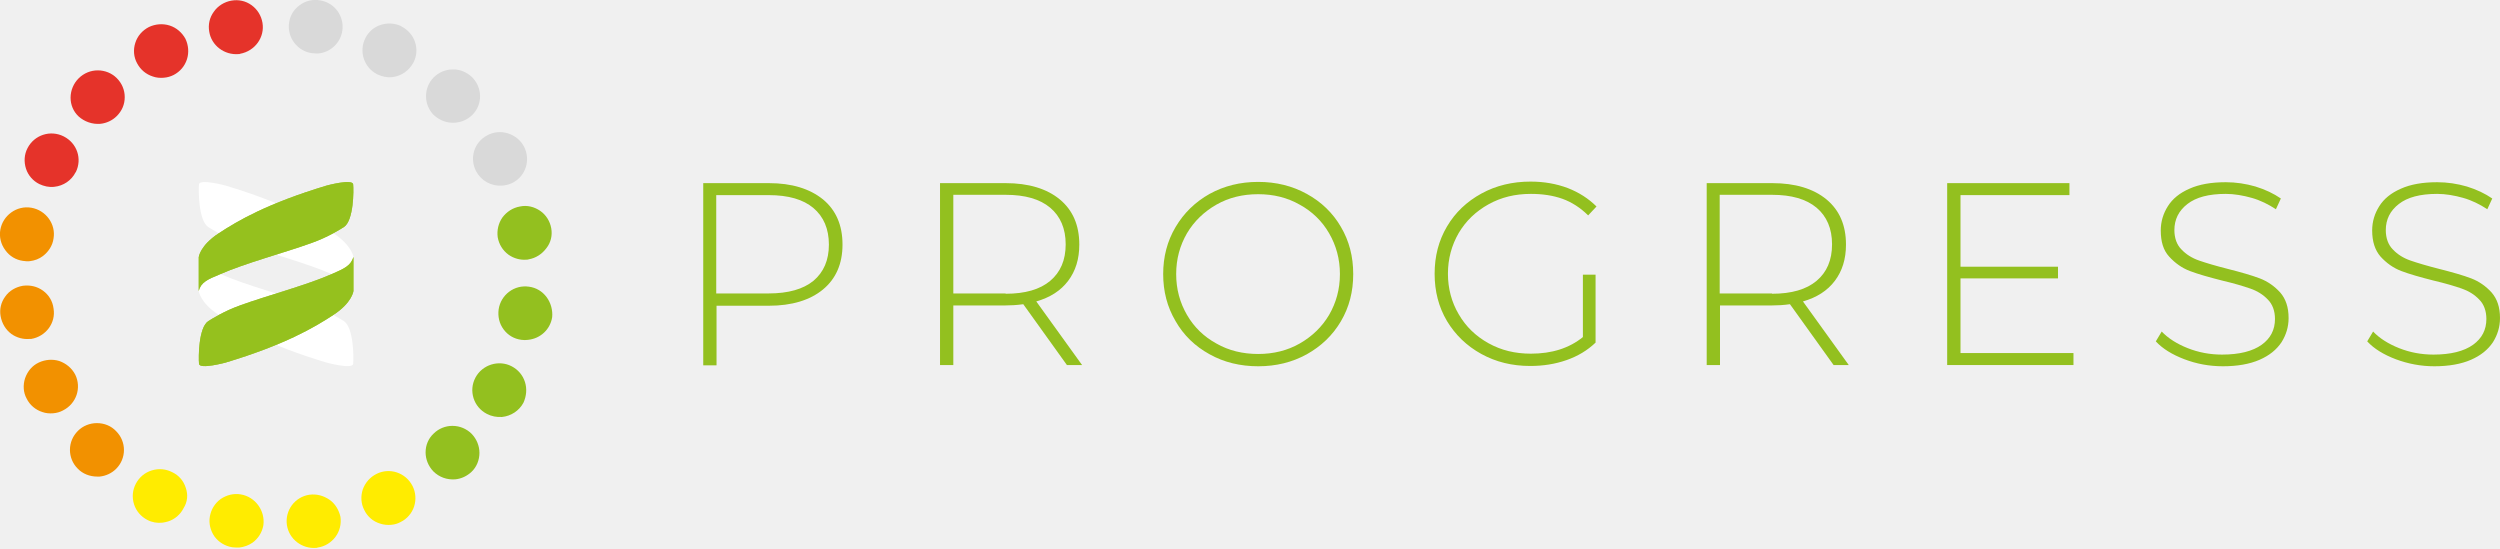
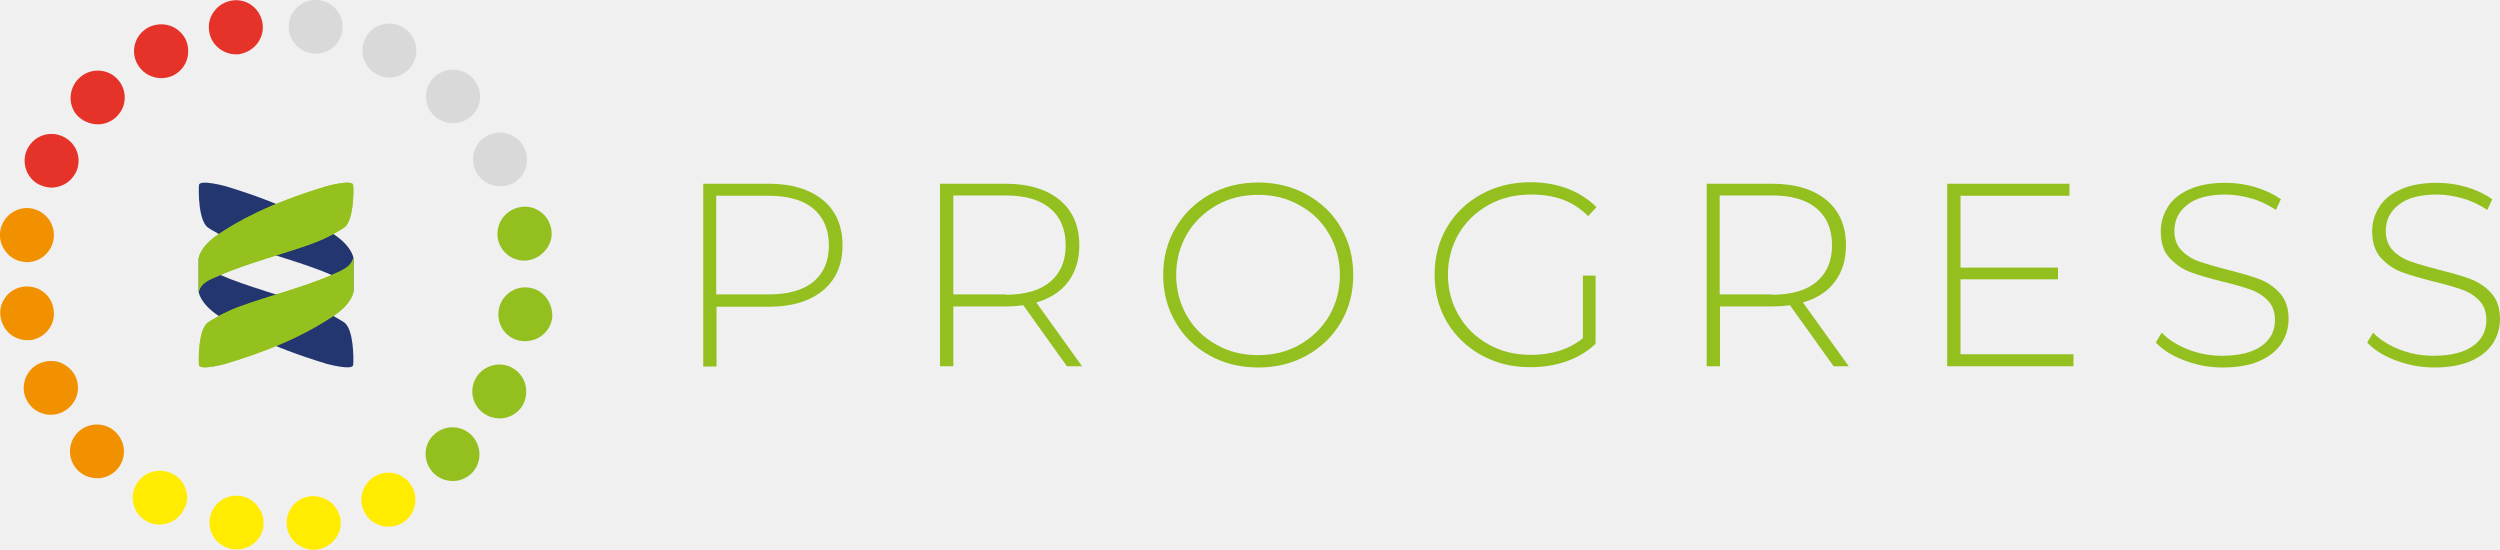
- <svg xmlns="http://www.w3.org/2000/svg" width="301" height="66" viewBox="0 0 301 66" fill="none">
+ <svg xmlns="http://www.w3.org/2000/svg" width="300" height="66" viewBox="0 0 300 66" fill="none">
  <g clip-path="url(#clip0)">
-     <path d="M99.091 24.01C100.656 25.305 101.438 27.118 101.438 29.448C101.438 31.742 100.656 33.555 99.091 34.85C97.525 36.145 95.327 36.811 92.569 36.811H86.271V43.988H84.669V22.049H92.569C95.327 22.049 97.488 22.715 99.091 24.01ZM97.935 33.814C99.165 32.778 99.799 31.335 99.799 29.448C99.799 27.562 99.165 26.082 97.935 25.046C96.706 24.01 94.917 23.492 92.532 23.492H86.234V35.331H92.532C94.917 35.331 96.706 34.813 97.935 33.814Z" fill="#93C01F" />
-     <path d="M128.457 43.951L123.202 36.626C122.42 36.737 121.712 36.774 121.078 36.774H114.78V43.951H113.178V22.049H121.078C123.836 22.049 126.035 22.715 127.6 24.01C129.165 25.305 129.948 27.118 129.948 29.448C129.948 31.187 129.5 32.63 128.606 33.814C127.712 34.998 126.445 35.812 124.768 36.293L130.283 43.951H128.457ZM121.078 35.368C123.426 35.368 125.215 34.85 126.445 33.814C127.674 32.778 128.308 31.335 128.308 29.412C128.308 27.525 127.674 26.045 126.445 25.009C125.215 23.973 123.426 23.455 121.078 23.455H114.78V35.331H121.078V35.368Z" fill="#93C01F" />
-     <path d="M145.637 42.656C143.885 41.694 142.506 40.362 141.537 38.66C140.531 36.959 140.047 35.072 140.047 33C140.047 30.928 140.531 29.041 141.537 27.34C142.543 25.638 143.922 24.306 145.637 23.344C147.388 22.382 149.326 21.901 151.487 21.901C153.649 21.901 155.587 22.382 157.338 23.344C159.09 24.306 160.469 25.638 161.437 27.303C162.444 29.005 162.928 30.891 162.928 33C162.928 35.109 162.444 36.995 161.437 38.697C160.431 40.399 159.052 41.694 157.338 42.656C155.587 43.618 153.649 44.099 151.487 44.099C149.326 44.099 147.351 43.618 145.637 42.656ZM156.481 41.361C157.972 40.51 159.164 39.363 160.021 37.92C160.878 36.441 161.326 34.813 161.326 33C161.326 31.187 160.878 29.559 160.021 28.08C159.164 26.6 157.972 25.453 156.481 24.639C154.99 23.788 153.313 23.381 151.487 23.381C149.624 23.381 147.947 23.788 146.456 24.639C144.966 25.49 143.773 26.637 142.916 28.08C142.059 29.559 141.612 31.187 141.612 33C141.612 34.813 142.059 36.441 142.916 37.92C143.773 39.4 144.966 40.547 146.456 41.361C147.947 42.212 149.624 42.619 151.487 42.619C153.313 42.619 154.99 42.212 156.481 41.361Z" fill="#93C01F" />
-     <path d="M190.58 33.074H192.107V41.25C191.139 42.175 189.983 42.878 188.604 43.359C187.226 43.84 185.772 44.062 184.244 44.062C182.046 44.062 180.108 43.581 178.356 42.619C176.605 41.657 175.226 40.325 174.22 38.66C173.213 36.959 172.729 35.072 172.729 32.963C172.729 30.854 173.213 28.968 174.22 27.266C175.226 25.564 176.605 24.269 178.356 23.307C180.108 22.345 182.083 21.864 184.282 21.864C185.884 21.864 187.375 22.123 188.753 22.641C190.095 23.159 191.25 23.899 192.219 24.861L191.213 25.934C190.281 25.009 189.238 24.343 188.12 23.936C186.965 23.529 185.698 23.344 184.319 23.344C182.418 23.344 180.741 23.751 179.213 24.602C177.685 25.453 176.493 26.6 175.636 28.043C174.779 29.523 174.331 31.15 174.331 32.963C174.331 34.739 174.779 36.404 175.636 37.847C176.493 39.326 177.685 40.473 179.213 41.324C180.741 42.175 182.418 42.582 184.319 42.582C186.853 42.582 188.94 41.916 190.58 40.584V33.074Z" fill="#93C01F" />
-     <path d="M220.765 43.951L215.511 36.626C214.728 36.737 214.02 36.774 213.386 36.774H207.088V43.951H205.486V22.049H213.386C216.144 22.049 218.343 22.715 219.908 24.01C221.473 25.305 222.256 27.118 222.256 29.448C222.256 31.187 221.809 32.63 220.914 33.814C220.02 34.998 218.753 35.812 217.076 36.293L222.591 43.951H220.765ZM213.349 35.368C215.697 35.368 217.486 34.85 218.716 33.814C219.945 32.778 220.579 31.335 220.579 29.412C220.579 27.525 219.945 26.045 218.716 25.009C217.486 23.973 215.697 23.455 213.349 23.455H207.051V35.331H213.349V35.368Z" fill="#93C01F" />
-     <path d="M249.646 42.508V43.951H234.441V22.049H249.161V23.492H236.044V32.112H247.783V33.518H236.044V42.508H249.646Z" fill="#93C01F" />
-     <path d="M262.988 43.248C261.535 42.693 260.38 41.99 259.56 41.102L260.268 39.918C261.05 40.732 262.094 41.398 263.398 41.916C264.702 42.434 266.081 42.693 267.535 42.693C269.622 42.693 271.224 42.286 272.305 41.509C273.385 40.732 273.907 39.696 273.907 38.401C273.907 37.44 273.609 36.626 273.05 36.071C272.491 35.479 271.783 35.035 270.926 34.739C270.069 34.443 268.951 34.11 267.535 33.777C265.932 33.37 264.628 33 263.659 32.63C262.69 32.26 261.87 31.668 261.162 30.891C260.454 30.114 260.156 29.078 260.156 27.747C260.156 26.674 260.454 25.712 261.013 24.824C261.572 23.936 262.429 23.233 263.622 22.715C264.777 22.197 266.23 21.938 267.982 21.938C269.212 21.938 270.404 22.123 271.559 22.456C272.752 22.826 273.758 23.307 274.615 23.899L274.019 25.194C273.125 24.602 272.156 24.121 271.112 23.825C270.069 23.529 268.988 23.344 267.982 23.344C265.932 23.344 264.404 23.751 263.361 24.565C262.317 25.379 261.796 26.415 261.796 27.71C261.796 28.672 262.094 29.485 262.653 30.04C263.212 30.632 263.92 31.076 264.777 31.372C265.634 31.668 266.752 32.001 268.205 32.371C269.808 32.778 271.112 33.148 272.081 33.518C273.05 33.888 273.87 34.48 274.541 35.22C275.212 35.997 275.547 36.995 275.547 38.29C275.547 39.363 275.249 40.325 274.69 41.213C274.094 42.101 273.236 42.804 272.044 43.322C270.851 43.84 269.361 44.099 267.646 44.099C265.969 44.099 264.442 43.803 262.988 43.248Z" fill="#93C01F" />
-     <path d="M288.441 43.248C286.988 42.693 285.833 41.99 285.013 41.102L285.721 39.918C286.503 40.732 287.547 41.398 288.851 41.916C290.155 42.434 291.534 42.693 292.988 42.693C295.075 42.693 296.677 42.286 297.758 41.509C298.838 40.732 299.36 39.696 299.36 38.401C299.36 37.44 299.062 36.626 298.503 36.071C297.944 35.479 297.236 35.035 296.379 34.739C295.522 34.443 294.404 34.11 292.988 33.777C291.385 33.37 290.081 33 289.112 32.63C288.143 32.26 287.323 31.668 286.615 30.891C285.944 30.114 285.609 29.078 285.609 27.747C285.609 26.674 285.907 25.712 286.466 24.824C287.025 23.936 287.882 23.233 289.075 22.715C290.23 22.197 291.683 21.938 293.435 21.938C294.665 21.938 295.857 22.123 297.012 22.456C298.205 22.826 299.211 23.307 300.068 23.899L299.472 25.194C298.578 24.602 297.609 24.121 296.565 23.825C295.522 23.529 294.441 23.344 293.435 23.344C291.385 23.344 289.857 23.751 288.814 24.565C287.77 25.379 287.249 26.415 287.249 27.71C287.249 28.672 287.547 29.485 288.106 30.04C288.665 30.632 289.373 31.076 290.23 31.372C291.087 31.668 292.205 32.001 293.658 32.371C295.261 32.778 296.565 33.148 297.534 33.518C298.503 33.888 299.323 34.48 299.994 35.22C300.664 35.997 301 36.995 301 38.29C301 39.363 300.702 40.325 300.143 41.213C299.547 42.101 298.689 42.804 297.497 43.322C296.304 43.84 294.814 44.099 293.099 44.099C291.46 44.099 289.932 43.803 288.441 43.248Z" fill="#93C01F" />
-     <path d="M63.203 45.986C62.943 45.172 62.383 44.506 61.601 44.099C60.036 43.285 58.061 43.914 57.241 45.468C56.831 46.245 56.756 47.095 57.017 47.946C57.278 48.76 57.837 49.426 58.62 49.833C59.179 50.129 59.812 50.24 60.446 50.203C61.526 50.092 62.495 49.463 63.017 48.501C63.39 47.687 63.464 46.799 63.203 45.986Z" fill="#93C01F" />
-     <path d="M54.483 51.276H54.446C53.626 51.276 52.806 51.609 52.21 52.201C51.576 52.793 51.241 53.607 51.241 54.458C51.241 55.308 51.576 56.122 52.172 56.751C52.881 57.454 53.812 57.787 54.818 57.713C55.564 57.639 56.234 57.306 56.756 56.825C57.39 56.233 57.725 55.382 57.725 54.532C57.725 53.681 57.39 52.867 56.794 52.238C56.16 51.609 55.34 51.276 54.483 51.276Z" fill="#93C01F" />
-     <path d="M45.353 57.047C44.533 57.454 43.974 58.12 43.676 58.934C43.415 59.748 43.452 60.636 43.862 61.413C44.235 62.19 44.906 62.782 45.763 63.041C46.21 63.189 46.657 63.226 47.104 63.189C47.514 63.152 47.887 63.041 48.222 62.856C49.005 62.486 49.601 61.783 49.862 60.969C50.123 60.155 50.048 59.267 49.676 58.527C48.856 56.899 46.918 56.27 45.353 57.047Z" fill="#FFEC00" />
-     <path d="M39.651 60.155C38.943 59.674 38.123 59.452 37.266 59.563C35.477 59.822 34.284 61.486 34.545 63.225C34.806 64.927 36.371 66.111 38.085 65.963C38.123 65.963 38.197 65.963 38.234 65.926C39.092 65.815 39.874 65.334 40.396 64.631C40.918 63.928 41.104 63.077 40.992 62.226C40.806 61.413 40.359 60.636 39.651 60.155Z" fill="#FFEC00" />
-     <path d="M28.993 59.526C28.136 59.378 27.279 59.6 26.57 60.081C25.862 60.599 25.415 61.339 25.266 62.19C25.117 63.041 25.341 63.891 25.825 64.594C26.347 65.297 27.092 65.741 27.949 65.889C28.247 65.926 28.508 65.926 28.806 65.926C29.403 65.852 29.924 65.667 30.409 65.334C31.117 64.816 31.564 64.076 31.713 63.225C31.937 61.487 30.744 59.822 28.993 59.526Z" fill="#FFEC00" />
-     <path d="M22.36 58.712C22.099 57.898 21.54 57.232 20.757 56.862C19.974 56.455 19.117 56.381 18.26 56.64C17.44 56.899 16.77 57.454 16.36 58.231C15.95 59.008 15.875 59.859 16.136 60.71C16.397 61.524 16.956 62.19 17.738 62.596C18.297 62.892 18.931 63.003 19.565 62.929C19.788 62.892 20.012 62.855 20.235 62.782C21.055 62.523 21.726 61.931 22.099 61.191C22.583 60.414 22.658 59.563 22.36 58.712Z" fill="#FFEC00" />
-     <path d="M11.664 50.943C10.806 50.943 9.987 51.276 9.39 51.868C8.757 52.497 8.421 53.311 8.421 54.161C8.421 55.012 8.757 55.826 9.353 56.418C9.949 57.047 10.806 57.38 11.701 57.38C11.813 57.38 11.887 57.38 11.999 57.38C12.744 57.306 13.452 56.973 13.974 56.455C15.241 55.197 15.241 53.163 13.974 51.905C13.378 51.276 12.558 50.943 11.664 50.943Z" fill="#F29100" />
-     <path d="M9.056 45.098C8.646 44.321 7.975 43.766 7.155 43.47C6.335 43.211 5.441 43.285 4.658 43.655C3.876 44.025 3.317 44.691 3.018 45.542C2.758 46.355 2.795 47.243 3.205 47.983C3.577 48.76 4.285 49.352 5.105 49.611C5.515 49.759 5.962 49.796 6.41 49.759C6.82 49.722 7.23 49.611 7.565 49.426C9.205 48.612 9.838 46.688 9.056 45.098Z" fill="#F29100" />
-     <path d="M3.764 40.806C5.515 40.51 6.745 38.882 6.447 37.144C6.335 36.256 5.888 35.516 5.18 34.998C4.472 34.48 3.615 34.295 2.758 34.406C1.901 34.554 1.118 34.998 0.633 35.701C0.112 36.404 -0.075 37.255 0.074 38.068C0.224 38.919 0.671 39.696 1.379 40.214C2.012 40.658 2.795 40.88 3.578 40.806C3.652 40.806 3.727 40.806 3.764 40.806Z" fill="#F29100" />
-     <path d="M2.757 31.409C3.055 31.446 3.316 31.483 3.577 31.446C4.173 31.372 4.695 31.187 5.18 30.817C5.85 30.299 6.335 29.559 6.447 28.709C6.745 26.97 5.515 25.305 3.764 25.009C2.012 24.713 0.335 25.934 0.037 27.673C-0.112 28.524 0.111 29.412 0.633 30.114C1.155 30.854 1.937 31.298 2.757 31.409Z" fill="#F29100" />
-     <path d="M4.733 22.16C5.292 22.419 5.888 22.567 6.521 22.493C7.639 22.382 8.608 21.716 9.093 20.755L9.13 20.718C9.913 19.127 9.279 17.24 7.677 16.426C6.074 15.612 4.136 16.241 3.316 17.832C2.907 18.609 2.869 19.497 3.13 20.311C3.391 21.125 3.987 21.79 4.733 22.16Z" fill="#E5332A" />
-     <path d="M12.074 14.909C12.82 14.835 13.528 14.502 14.049 13.984C14.683 13.355 15.018 12.579 15.018 11.691C15.018 10.84 14.683 10.026 14.049 9.397C13.453 8.805 12.633 8.472 11.776 8.472C10.919 8.472 10.099 8.805 9.466 9.434C8.869 10.026 8.497 10.877 8.497 11.765C8.497 12.616 8.832 13.429 9.466 14.021C10.174 14.65 11.105 14.983 12.074 14.909Z" fill="#E5332A" />
-     <path d="M20.906 9.027C21.688 8.62 22.247 7.954 22.508 7.14C22.769 6.326 22.695 5.438 22.322 4.661C21.912 3.922 21.241 3.33 20.421 3.071C19.601 2.812 18.707 2.886 17.924 3.256C17.142 3.663 16.546 4.329 16.285 5.179C16.024 5.993 16.098 6.881 16.508 7.621C16.918 8.398 17.589 8.953 18.409 9.212C18.819 9.36 19.266 9.397 19.713 9.36C20.16 9.323 20.533 9.212 20.906 9.027Z" fill="#E5332A" />
-     <path d="M31.601 2.738C31.452 1.887 31.005 1.147 30.297 0.629C29.589 0.111 28.732 -0.074 27.875 0.074C27.018 0.222 26.235 0.703 25.75 1.406C25.229 2.109 25.043 2.96 25.192 3.811C25.452 5.475 27.018 6.659 28.732 6.511C28.806 6.511 28.881 6.511 28.918 6.474C30.707 6.141 31.899 4.477 31.601 2.738Z" fill="#E5332A" />
-     <path d="M41.216 3.7C41.477 1.961 40.284 0.296 38.495 0.037C37.638 -0.111 36.744 0.111 36.073 0.629C35.365 1.147 34.918 1.887 34.806 2.738C34.545 4.477 35.775 6.141 37.527 6.4C37.788 6.437 38.086 6.437 38.346 6.437C39.8 6.289 40.992 5.179 41.216 3.7Z" fill="#D9D9D9" />
-     <path d="M49.787 7.51C50.607 5.919 49.937 3.996 48.334 3.182L48.297 3.145C47.514 2.775 46.62 2.738 45.837 2.997C45.017 3.256 44.346 3.848 43.974 4.624C43.191 6.215 43.825 8.139 45.427 8.953C45.986 9.212 46.583 9.36 47.216 9.286C48.297 9.175 49.266 8.509 49.787 7.51Z" fill="#D9D9D9" />
-     <path d="M54.893 14.761C55.638 14.687 56.346 14.354 56.868 13.836C58.135 12.579 58.098 10.544 56.831 9.286C56.197 8.694 55.377 8.324 54.483 8.361C53.626 8.361 52.806 8.731 52.21 9.323C50.98 10.581 50.98 12.616 52.247 13.873C52.992 14.539 53.924 14.872 54.893 14.761Z" fill="#D9D9D9" />
-     <path d="M57.316 20.607C57.949 21.79 59.179 22.456 60.52 22.345C60.93 22.308 61.34 22.197 61.713 22.012C63.315 21.198 63.912 19.238 63.092 17.647C62.682 16.87 61.974 16.315 61.154 16.056C60.334 15.797 59.44 15.871 58.694 16.278C57.092 17.092 56.496 19.016 57.316 20.607Z" fill="#D9D9D9" />
-     <path d="M66.371 27.488C66.222 26.637 65.738 25.86 65.03 25.379C64.322 24.898 63.464 24.676 62.607 24.861C61.75 25.009 61.005 25.49 60.483 26.193C59.999 26.896 59.812 27.747 59.924 28.561C60.073 29.412 60.52 30.151 61.228 30.669C61.862 31.113 62.645 31.335 63.427 31.261C63.502 31.261 63.576 31.261 63.651 31.224C64.508 31.076 65.253 30.595 65.775 29.892C66.334 29.189 66.52 28.339 66.371 27.488Z" fill="#93C01F" />
-     <path d="M65.812 35.775C65.29 35.072 64.545 34.628 63.688 34.517C61.936 34.258 60.297 35.479 60.036 37.255C59.924 38.105 60.11 38.956 60.632 39.659C61.154 40.362 61.899 40.806 62.793 40.917C63.054 40.954 63.315 40.954 63.576 40.917C65.067 40.769 66.259 39.659 66.483 38.179C66.557 37.365 66.334 36.478 65.812 35.775Z" fill="#93C01F" />
-     <path d="M42.557 35.035V30.965C42.557 30.965 42.408 29.559 40.135 28.08C37.824 26.563 34.284 24.491 27.166 22.345C27.166 22.345 24.036 21.494 23.961 22.197C23.887 22.9 23.887 26.563 25.079 27.34C25.452 27.562 26.905 28.524 28.992 29.264C32.272 30.447 36.93 31.668 40.023 33.037C41.476 33.629 42.259 33.999 42.557 35.035Z" fill="white" />
-     <path d="M23.925 30.928V35.035C23.925 35.035 24.074 36.441 26.347 37.921C28.657 39.437 32.198 41.509 39.316 43.655C39.316 43.655 42.446 44.506 42.52 43.803C42.595 43.1 42.595 39.437 41.403 38.66C41.03 38.439 39.576 37.477 37.489 36.737C34.21 35.553 29.552 34.332 26.459 32.963C25.005 32.334 24.185 31.964 23.925 30.928Z" fill="white" />
-     <path d="M23.925 35.035V30.965C23.925 30.965 24.074 29.559 26.347 28.08C28.657 26.563 32.198 24.491 39.316 22.345C39.316 22.345 42.446 21.494 42.52 22.197C42.595 22.9 42.595 26.563 41.403 27.34C41.03 27.562 39.576 28.524 37.489 29.264C34.21 30.447 29.552 31.668 26.459 33.037C25.005 33.629 24.185 33.999 23.925 35.035Z" fill="#95C11F" />
+     <path d="M98.761 24.01C100.321 25.305 101.101 27.118 101.101 29.448C101.101 31.742 100.321 33.555 98.761 34.85C97.201 36.145 95.01 36.81 92.261 36.81H85.984V43.988H84.387V22.049H92.261C95.01 22.049 97.164 22.715 98.761 24.01ZM97.609 33.814C98.835 32.778 99.467 31.335 99.467 29.448C99.467 27.562 98.835 26.082 97.609 25.046C96.384 24.01 94.601 23.492 92.224 23.492H85.947V35.331H92.224C94.601 35.331 96.384 34.813 97.609 33.814Z" fill="#93C01F" />
+     <path d="M128.03 43.951L122.793 36.626C122.013 36.736 121.307 36.773 120.676 36.773H114.399V43.951H112.802V22.049H120.676C123.425 22.049 125.616 22.715 127.176 24.01C128.736 25.305 129.516 27.118 129.516 29.448C129.516 31.187 129.07 32.63 128.179 33.814C127.287 34.998 126.024 35.812 124.353 36.293L129.85 43.951H128.03ZM120.676 35.368C123.016 35.368 124.799 34.85 126.024 33.814C127.25 32.778 127.882 31.335 127.882 29.411C127.882 27.525 127.25 26.045 126.024 25.009C124.799 23.973 123.016 23.455 120.676 23.455H114.399V35.331H120.676V35.368Z" fill="#93C01F" />
+     <path d="M145.152 42.656C143.407 41.694 142.032 40.362 141.067 38.66C140.064 36.959 139.581 35.072 139.581 33C139.581 30.928 140.064 29.041 141.067 27.34C142.07 25.638 143.444 24.306 145.152 23.344C146.898 22.382 148.83 21.901 150.984 21.901C153.138 21.901 155.069 22.382 156.815 23.344C158.561 24.306 159.935 25.638 160.901 27.303C161.904 29.005 162.387 30.891 162.387 33C162.387 35.109 161.904 36.995 160.901 38.697C159.898 40.399 158.524 41.694 156.815 42.656C155.069 43.618 153.138 44.099 150.984 44.099C148.83 44.099 146.861 43.618 145.152 42.656ZM155.961 41.361C157.447 40.51 158.635 39.363 159.489 37.92C160.344 36.441 160.789 34.813 160.789 33C160.789 31.187 160.344 29.559 159.489 28.08C158.635 26.6 157.447 25.453 155.961 24.639C154.475 23.788 152.804 23.381 150.984 23.381C149.127 23.381 147.455 23.788 145.97 24.639C144.484 25.49 143.295 26.637 142.441 28.08C141.587 29.559 141.141 31.187 141.141 33C141.141 34.813 141.587 36.441 142.441 37.92C143.295 39.4 144.484 40.547 145.97 41.361C147.455 42.212 149.127 42.619 150.984 42.619C152.804 42.619 154.475 42.212 155.961 41.361Z" fill="#93C01F" />
+     <path d="M189.946 33.074H191.468V41.25C190.503 42.175 189.351 42.878 187.977 43.359C186.603 43.84 185.154 44.062 183.631 44.062C181.44 44.062 179.508 43.581 177.763 42.619C176.017 41.657 174.643 40.325 173.64 38.66C172.637 36.958 172.154 35.072 172.154 32.963C172.154 30.854 172.637 28.967 173.64 27.266C174.643 25.564 176.017 24.269 177.763 23.307C179.508 22.345 181.477 21.864 183.668 21.864C185.266 21.864 186.751 22.123 188.126 22.641C189.463 23.159 190.614 23.899 191.58 24.861L190.577 25.934C189.648 25.009 188.608 24.343 187.494 23.936C186.343 23.529 185.08 23.344 183.706 23.344C181.811 23.344 180.14 23.751 178.617 24.602C177.094 25.453 175.906 26.6 175.051 28.043C174.197 29.522 173.751 31.15 173.751 32.963C173.751 34.739 174.197 36.404 175.051 37.846C175.906 39.326 177.094 40.473 178.617 41.324C180.14 42.175 181.811 42.582 183.706 42.582C186.231 42.582 188.311 41.916 189.946 40.584V33.074Z" fill="#93C01F" />
+     <path d="M220.031 43.951L214.794 36.626C214.014 36.736 213.308 36.773 212.677 36.773H206.4V43.951H204.803V22.049H212.677C215.426 22.049 217.617 22.715 219.177 24.01C220.737 25.305 221.517 27.118 221.517 29.448C221.517 31.187 221.071 32.63 220.18 33.814C219.288 34.998 218.025 35.812 216.354 36.293L221.851 43.951H220.031ZM212.64 35.368C214.98 35.368 216.763 34.85 217.988 33.814C219.214 32.778 219.845 31.335 219.845 29.411C219.845 27.525 219.214 26.045 217.988 25.009C216.763 23.973 214.98 23.455 212.64 23.455H206.363V35.331H212.64V35.368Z" fill="#93C01F" />
+     <path d="M248.816 42.508V43.951H233.662V22.049H248.333V23.492H235.259V32.112H246.959V33.518H235.259V42.508H248.816Z" fill="#93C01F" />
+     <path d="M262.114 43.248C260.666 42.693 259.514 41.99 258.697 41.102L259.403 39.918C260.183 40.732 261.223 41.398 262.523 41.916C263.823 42.434 265.197 42.693 266.646 42.693C268.726 42.693 270.323 42.286 271.4 41.509C272.477 40.732 272.997 39.696 272.997 38.401C272.997 37.439 272.7 36.626 272.143 36.071C271.586 35.479 270.88 35.035 270.026 34.739C269.171 34.443 268.057 34.11 266.646 33.777C265.049 33.37 263.749 33 262.783 32.63C261.817 32.26 261 31.668 260.294 30.891C259.589 30.114 259.292 29.078 259.292 27.747C259.292 26.674 259.589 25.712 260.146 24.824C260.703 23.936 261.557 23.233 262.746 22.715C263.897 22.197 265.346 21.938 267.091 21.938C268.317 21.938 269.506 22.123 270.657 22.456C271.846 22.826 272.849 23.307 273.703 23.899L273.109 25.194C272.217 24.602 271.251 24.121 270.211 23.825C269.171 23.529 268.094 23.344 267.091 23.344C265.049 23.344 263.526 23.751 262.486 24.565C261.446 25.379 260.926 26.415 260.926 27.709C260.926 28.671 261.223 29.485 261.78 30.04C262.337 30.632 263.043 31.076 263.897 31.372C264.751 31.668 265.866 32.001 267.314 32.371C268.911 32.778 270.211 33.148 271.177 33.518C272.143 33.888 272.96 34.48 273.629 35.22C274.297 35.996 274.631 36.995 274.631 38.29C274.631 39.363 274.334 40.325 273.777 41.213C273.183 42.101 272.329 42.804 271.14 43.322C269.951 43.84 268.466 44.099 266.757 44.099C265.086 44.099 263.563 43.803 262.114 43.248Z" fill="#93C01F" />
+     <path d="M287.483 43.248C286.034 42.693 284.883 41.99 284.065 41.102L284.771 39.918C285.551 40.732 286.591 41.398 287.891 41.916C289.191 42.434 290.565 42.693 292.014 42.693C294.094 42.693 295.691 42.286 296.768 41.509C297.845 40.732 298.365 39.696 298.365 38.401C298.365 37.439 298.068 36.626 297.511 36.071C296.954 35.479 296.248 35.035 295.394 34.739C294.54 34.443 293.425 34.11 292.014 33.777C290.417 33.37 289.117 33 288.151 32.63C287.185 32.26 286.368 31.668 285.663 30.891C284.994 30.114 284.66 29.078 284.66 27.747C284.66 26.674 284.957 25.712 285.514 24.824C286.071 23.936 286.925 23.233 288.114 22.715C289.265 22.197 290.714 21.938 292.46 21.938C293.685 21.938 294.874 22.123 296.025 22.456C297.214 22.826 298.217 23.307 299.071 23.899L298.477 25.194C297.585 24.602 296.62 24.121 295.58 23.825C294.54 23.529 293.462 23.344 292.46 23.344C290.417 23.344 288.894 23.751 287.854 24.565C286.814 25.379 286.294 26.415 286.294 27.709C286.294 28.671 286.591 29.485 287.148 30.04C287.705 30.632 288.411 31.076 289.265 31.372C290.12 31.668 291.234 32.001 292.682 32.371C294.28 32.778 295.58 33.148 296.545 33.518C297.511 33.888 298.328 34.48 298.997 35.22C299.665 35.996 300 36.995 300 38.29C300 39.363 299.702 40.325 299.145 41.213C298.551 42.101 297.697 42.804 296.508 43.322C295.32 43.84 293.834 44.099 292.125 44.099C290.491 44.099 288.968 43.803 287.483 43.248Z" fill="#93C01F" />
+     <path d="M62.993 45.985C62.733 45.172 62.176 44.506 61.396 44.099C59.836 43.285 57.867 43.914 57.05 45.468C56.642 46.244 56.567 47.095 56.827 47.946C57.087 48.76 57.645 49.426 58.425 49.833C58.982 50.129 59.613 50.24 60.245 50.203C61.322 50.092 62.287 49.463 62.807 48.501C63.179 47.687 63.253 46.799 62.993 45.985Z" fill="#93C01F" />
+     <path d="M54.302 51.276H54.265C53.447 51.276 52.63 51.609 52.036 52.201C51.405 52.793 51.07 53.607 51.07 54.458C51.07 55.308 51.405 56.122 51.999 56.751C52.705 57.454 53.633 57.787 54.636 57.713C55.379 57.639 56.047 57.306 56.567 56.825C57.199 56.233 57.533 55.382 57.533 54.532C57.533 53.681 57.199 52.867 56.605 52.238C55.973 51.609 55.156 51.276 54.302 51.276Z" fill="#93C01F" />
+     <path d="M45.202 57.047C44.384 57.454 43.827 58.12 43.53 58.934C43.27 59.748 43.307 60.636 43.716 61.413C44.087 62.19 44.756 62.782 45.61 63.041C46.056 63.188 46.502 63.225 46.947 63.188C47.356 63.151 47.727 63.041 48.062 62.855C48.842 62.486 49.436 61.783 49.696 60.969C49.956 60.155 49.882 59.267 49.51 58.527C48.693 56.899 46.761 56.27 45.202 57.047Z" fill="#FFEC00" />
+     <path d="M39.519 60.155C38.813 59.674 37.996 59.452 37.142 59.563C35.359 59.822 34.17 61.486 34.43 63.225C34.69 64.927 36.25 66.111 37.959 65.963C37.996 65.963 38.07 65.963 38.107 65.926C38.962 65.815 39.742 65.334 40.261 64.631C40.782 63.928 40.967 63.077 40.856 62.226C40.67 61.413 40.224 60.636 39.519 60.155Z" fill="#FFEC00" />
+     <path d="M28.896 59.526C28.042 59.378 27.188 59.6 26.482 60.081C25.776 60.599 25.331 61.339 25.182 62.19C25.034 63.04 25.256 63.891 25.739 64.594C26.259 65.297 27.002 65.741 27.857 65.889C28.154 65.926 28.414 65.926 28.711 65.926C29.305 65.852 29.825 65.667 30.308 65.334C31.014 64.816 31.459 64.076 31.608 63.225C31.831 61.487 30.642 59.822 28.896 59.526Z" fill="#FFEC00" />
+     <path d="M22.285 58.712C22.025 57.898 21.468 57.232 20.688 56.862C19.908 56.455 19.054 56.381 18.2 56.64C17.382 56.899 16.714 57.454 16.305 58.231C15.897 59.008 15.822 59.859 16.082 60.71C16.342 61.523 16.899 62.189 17.68 62.596C18.237 62.892 18.868 63.003 19.499 62.929C19.722 62.892 19.945 62.855 20.168 62.781C20.985 62.522 21.654 61.93 22.025 61.191C22.508 60.414 22.582 59.563 22.285 58.712Z" fill="#FFEC00" />
+     <path d="M11.624 50.943C10.77 50.943 9.953 51.276 9.358 51.868C8.727 52.497 8.393 53.311 8.393 54.161C8.393 55.012 8.727 55.826 9.321 56.418C9.915 57.047 10.77 57.38 11.661 57.38C11.773 57.38 11.847 57.38 11.958 57.38C12.701 57.306 13.407 56.973 13.927 56.455C15.19 55.197 15.19 53.163 13.927 51.905C13.332 51.276 12.515 50.943 11.624 50.943Z" fill="#F29100" />
+     <path d="M9.025 45.097C8.616 44.321 7.948 43.766 7.13 43.47C6.313 43.211 5.422 43.285 4.642 43.655C3.862 44.025 3.305 44.691 3.008 45.541C2.748 46.355 2.785 47.243 3.193 47.983C3.565 48.76 4.27 49.352 5.088 49.611C5.496 49.759 5.942 49.796 6.388 49.759C6.796 49.722 7.205 49.611 7.539 49.426C9.173 48.612 9.805 46.688 9.025 45.097Z" fill="#F29100" />
+     <path d="M3.751 40.806C5.497 40.51 6.722 38.882 6.425 37.143C6.314 36.255 5.868 35.516 5.162 34.998C4.457 34.48 3.602 34.295 2.748 34.406C1.894 34.554 1.114 34.998 0.631 35.701C0.111 36.404 -0.075 37.254 0.074 38.068C0.223 38.919 0.668 39.696 1.374 40.214C2.005 40.658 2.785 40.88 3.565 40.806C3.64 40.806 3.714 40.806 3.751 40.806Z" fill="#F29100" />
+     <path d="M2.748 31.409C3.045 31.446 3.305 31.483 3.565 31.446C4.159 31.372 4.679 31.187 5.162 30.817C5.831 30.299 6.313 29.559 6.425 28.708C6.722 26.97 5.496 25.305 3.751 25.009C2.005 24.713 0.334 25.934 0.036 27.673C-0.112 28.523 0.111 29.411 0.631 30.114C1.151 30.854 1.931 31.298 2.748 31.409Z" fill="#F29100" />
+     <path d="M4.716 22.16C5.273 22.419 5.868 22.567 6.499 22.493C7.613 22.382 8.579 21.716 9.062 20.755L9.099 20.718C9.879 19.127 9.247 17.24 7.65 16.426C6.053 15.612 4.122 16.241 3.305 17.832C2.896 18.609 2.859 19.497 3.119 20.311C3.379 21.125 3.973 21.79 4.716 22.16Z" fill="#E5332A" />
+     <path d="M12.034 14.909C12.776 14.835 13.482 14.502 14.002 13.984C14.633 13.355 14.968 12.578 14.968 11.691C14.968 10.84 14.633 10.026 14.002 9.397C13.408 8.805 12.591 8.472 11.736 8.472C10.882 8.472 10.065 8.805 9.433 9.434C8.839 10.026 8.468 10.877 8.468 11.764C8.468 12.615 8.802 13.429 9.433 14.021C10.139 14.65 11.068 14.983 12.034 14.909Z" fill="#E5332A" />
+     <path d="M20.836 9.027C21.616 8.62 22.174 7.954 22.434 7.14C22.694 6.326 22.619 5.438 22.248 4.661C21.839 3.921 21.171 3.33 20.354 3.071C19.536 2.812 18.645 2.886 17.865 3.256C17.085 3.662 16.491 4.328 16.231 5.179C15.971 5.993 16.045 6.881 16.454 7.621C16.862 8.398 17.531 8.953 18.348 9.212C18.756 9.36 19.202 9.397 19.648 9.36C20.094 9.323 20.465 9.212 20.836 9.027Z" fill="#E5332A" />
+     <path d="M31.496 2.738C31.347 1.887 30.901 1.147 30.196 0.629C29.49 0.111 28.636 -0.074 27.781 0.074C26.927 0.222 26.147 0.703 25.664 1.406C25.144 2.109 24.959 2.96 25.107 3.811C25.367 5.475 26.927 6.659 28.636 6.511C28.71 6.511 28.784 6.511 28.821 6.474C30.604 6.141 31.793 4.476 31.496 2.738Z" fill="#E5332A" />
+     <path d="M41.079 3.7C41.339 1.961 40.15 0.296 38.367 0.037C37.513 -0.111 36.621 0.111 35.953 0.629C35.247 1.147 34.801 1.887 34.69 2.738C34.43 4.476 35.656 6.141 37.401 6.4C37.661 6.437 37.959 6.437 38.219 6.437C39.667 6.289 40.856 5.179 41.079 3.7Z" fill="#D9D9D9" />
+     <path d="M49.622 7.51C50.439 5.919 49.77 3.995 48.173 3.182L48.136 3.145C47.356 2.775 46.465 2.738 45.685 2.997C44.867 3.256 44.199 3.847 43.828 4.624C43.047 6.215 43.679 8.139 45.276 8.953C45.833 9.212 46.428 9.36 47.059 9.286C48.136 9.175 49.102 8.509 49.622 7.51Z" fill="#D9D9D9" />
+     <path d="M54.71 14.761C55.453 14.687 56.159 14.354 56.679 13.836C57.941 12.578 57.904 10.544 56.641 9.286C56.01 8.694 55.193 8.324 54.301 8.361C53.447 8.361 52.63 8.731 52.036 9.323C50.81 10.581 50.81 12.615 52.073 13.873C52.816 14.539 53.744 14.872 54.71 14.761Z" fill="#D9D9D9" />
+     <path d="M57.125 20.607C57.757 21.79 58.982 22.456 60.319 22.345C60.728 22.308 61.136 22.197 61.508 22.012C63.105 21.198 63.699 19.238 62.882 17.647C62.474 16.87 61.768 16.315 60.951 16.056C60.134 15.797 59.242 15.871 58.499 16.278C56.902 17.092 56.308 19.016 57.125 20.607Z" fill="#D9D9D9" />
+     <path d="M66.15 27.488C66.002 26.637 65.519 25.86 64.813 25.379C64.108 24.898 63.253 24.676 62.399 24.861C61.545 25.009 60.802 25.49 60.282 26.193C59.799 26.896 59.613 27.747 59.725 28.561C59.873 29.412 60.319 30.151 61.025 30.669C61.656 31.113 62.436 31.335 63.216 31.261C63.29 31.261 63.365 31.261 63.439 31.224C64.293 31.076 65.036 30.595 65.556 29.892C66.113 29.189 66.299 28.339 66.15 27.488Z" fill="#93C01F" />
+     <path d="M65.593 35.775C65.073 35.072 64.33 34.628 63.476 34.517C61.73 34.258 60.096 35.479 59.836 37.255C59.724 38.105 59.91 38.956 60.43 39.659C60.95 40.362 61.693 40.806 62.584 40.917C62.844 40.954 63.104 40.954 63.364 40.917C64.85 40.769 66.039 39.659 66.261 38.179C66.336 37.365 66.113 36.478 65.593 35.775Z" fill="#93C01F" />
+     <path d="M42.415 35.035V30.965C42.415 30.965 42.267 29.559 40.001 28.079C37.698 26.563 34.17 24.491 27.076 22.345C27.076 22.345 23.956 21.494 23.881 22.197C23.807 22.9 23.807 26.563 24.995 27.34C25.367 27.561 26.816 28.523 28.895 29.263C32.164 30.447 36.807 31.668 39.89 33.037C41.338 33.629 42.118 33.999 42.415 35.035Z" fill="#233670" />
+     <path d="M23.845 30.928V35.035C23.845 35.035 23.993 36.441 26.259 37.92C28.562 39.437 32.09 41.509 39.185 43.655C39.185 43.655 42.304 44.506 42.379 43.803C42.453 43.1 42.453 39.437 41.265 38.66C40.893 38.438 39.445 37.476 37.365 36.736C34.096 35.553 29.453 34.332 26.37 32.963C24.922 32.334 24.105 31.964 23.845 30.928Z" fill="#233670" />
+     <path d="M23.845 35.035V30.965C23.845 30.965 23.993 29.559 26.259 28.08C28.562 26.563 32.09 24.491 39.185 22.345C39.185 22.345 42.304 21.494 42.379 22.197C42.453 22.9 42.453 26.563 41.265 27.34C40.893 27.562 39.445 28.524 37.365 29.264C34.096 30.447 29.453 31.668 26.37 33.037C24.922 33.629 24.105 33.999 23.845 35.035Z" fill="#95C11F" />
    <g opacity="0.94">
      <g opacity="0.94">
-         <path opacity="0.94" d="M23.925 35.035V30.965C23.925 30.965 24.074 29.559 26.347 28.08C28.657 26.563 32.198 24.491 39.316 22.345C39.316 22.345 42.446 21.494 42.52 22.197C42.595 22.9 42.595 26.563 41.403 27.34C41.03 27.562 39.576 28.524 37.489 29.264C34.21 30.447 29.552 31.668 26.459 33.037C25.005 33.629 24.185 33.999 23.925 35.035Z" fill="#95C11F" />
+         <path opacity="0.94" d="M23.845 35.035V30.965C23.845 30.965 23.993 29.559 26.259 28.08C28.562 26.563 32.09 24.491 39.185 22.345C39.185 22.345 42.304 21.494 42.379 22.197C42.453 22.9 42.453 26.563 41.265 27.34C40.893 27.562 39.445 28.524 37.365 29.264C34.096 30.447 29.453 31.668 26.37 33.037C24.922 33.629 24.105 33.999 23.845 35.035Z" fill="#95C11F" />
      </g>
    </g>
-     <path d="M42.557 30.928V35.035C42.557 35.035 42.408 36.441 40.135 37.92C37.825 39.437 34.284 41.509 27.166 43.655C27.166 43.655 24.036 44.506 23.962 43.803C23.887 43.1 23.887 39.437 25.08 38.66C25.452 38.438 26.906 37.477 28.993 36.737C32.272 35.553 36.93 34.332 40.023 32.963C41.477 32.334 42.259 31.964 42.557 30.928Z" fill="#95C11F" />
+     <path d="M42.415 30.928V35.035C42.415 35.035 42.267 36.441 40.001 37.921C37.698 39.437 34.17 41.509 27.076 43.655C27.076 43.655 23.956 44.506 23.881 43.803C23.807 43.1 23.807 39.437 24.995 38.66C25.367 38.439 26.816 37.477 28.895 36.737C32.164 35.553 36.807 34.332 39.89 32.963C41.338 32.334 42.118 31.964 42.415 30.928Z" fill="#95C11F" />
    <g opacity="0.94">
      <g opacity="0.94">
-         <path opacity="0.94" d="M42.557 30.928V35.035C42.557 35.035 42.408 36.441 40.135 37.92C37.825 39.437 34.284 41.509 27.166 43.655C27.166 43.655 24.036 44.506 23.962 43.803C23.887 43.1 23.887 39.437 25.08 38.66C25.452 38.438 26.906 37.477 28.993 36.737C32.272 35.553 36.93 34.332 40.023 32.963C41.477 32.334 42.259 31.964 42.557 30.928Z" fill="#95C11F" />
+         <path opacity="0.94" d="M42.415 30.928V35.035C42.415 35.035 42.267 36.441 40.001 37.921C37.698 39.437 34.17 41.509 27.076 43.655C27.076 43.655 23.956 44.506 23.881 43.803C23.807 43.1 23.807 39.437 24.995 38.66C25.367 38.439 26.816 37.477 28.895 36.737C32.164 35.553 36.807 34.332 39.89 32.963C41.338 32.334 42.118 31.964 42.415 30.928Z" fill="#95C11F" />
      </g>
    </g>
  </g>
  <defs>
    <clipPath id="clip0">
-       <rect width="301" height="66" fill="white" />
+       <rect width="300" height="66" fill="white" />
    </clipPath>
  </defs>
</svg>
